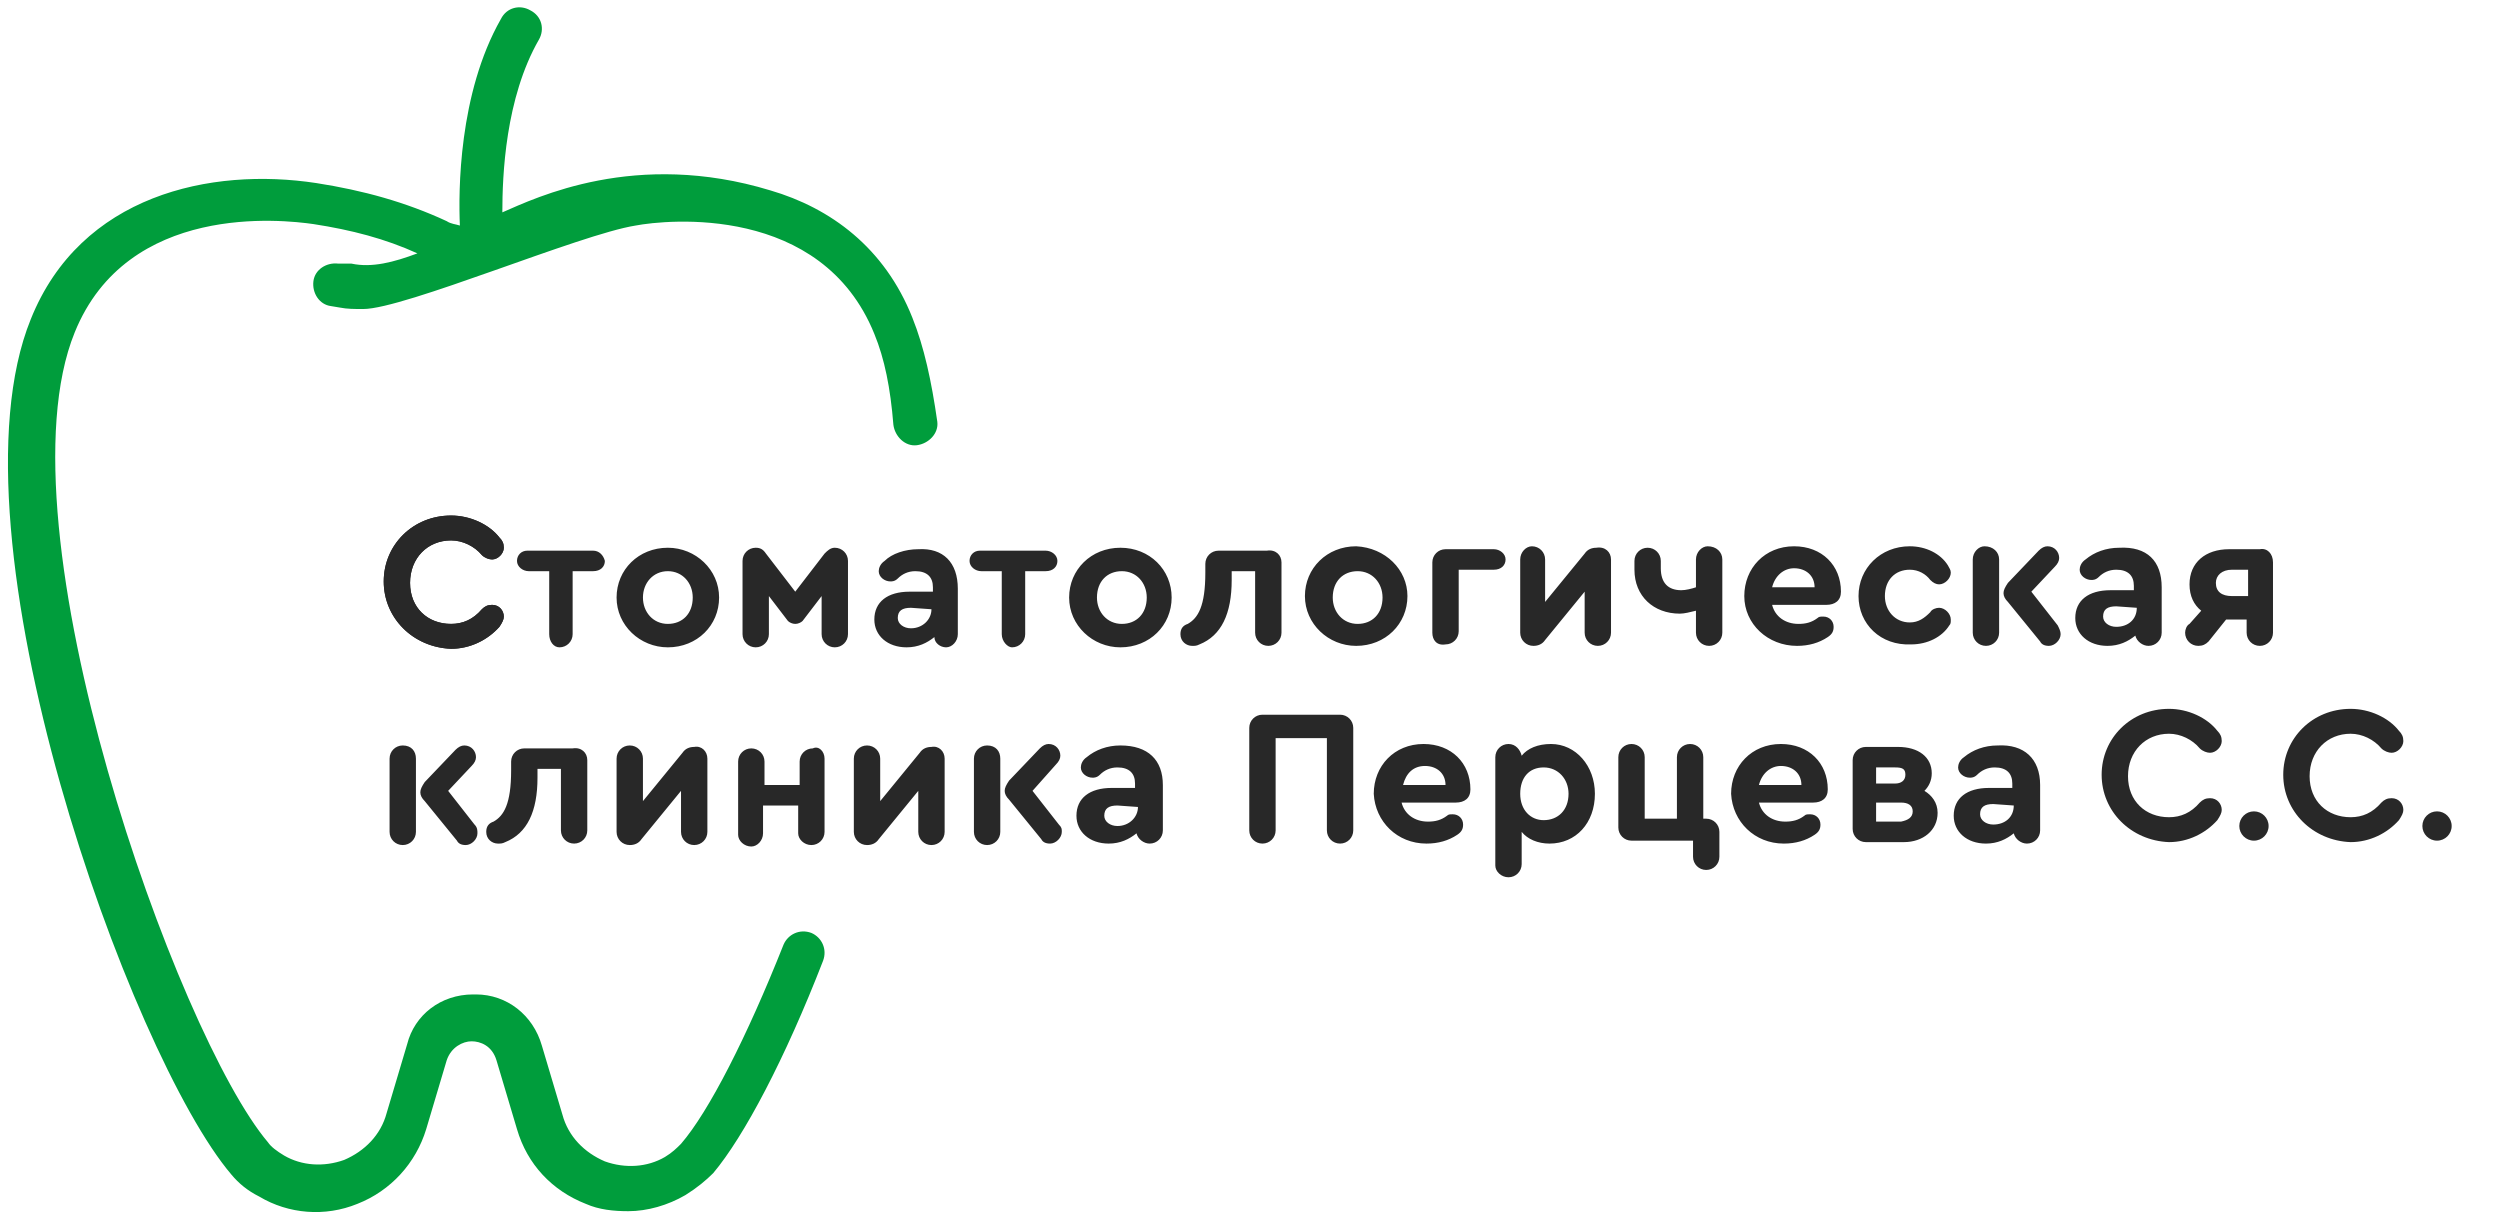
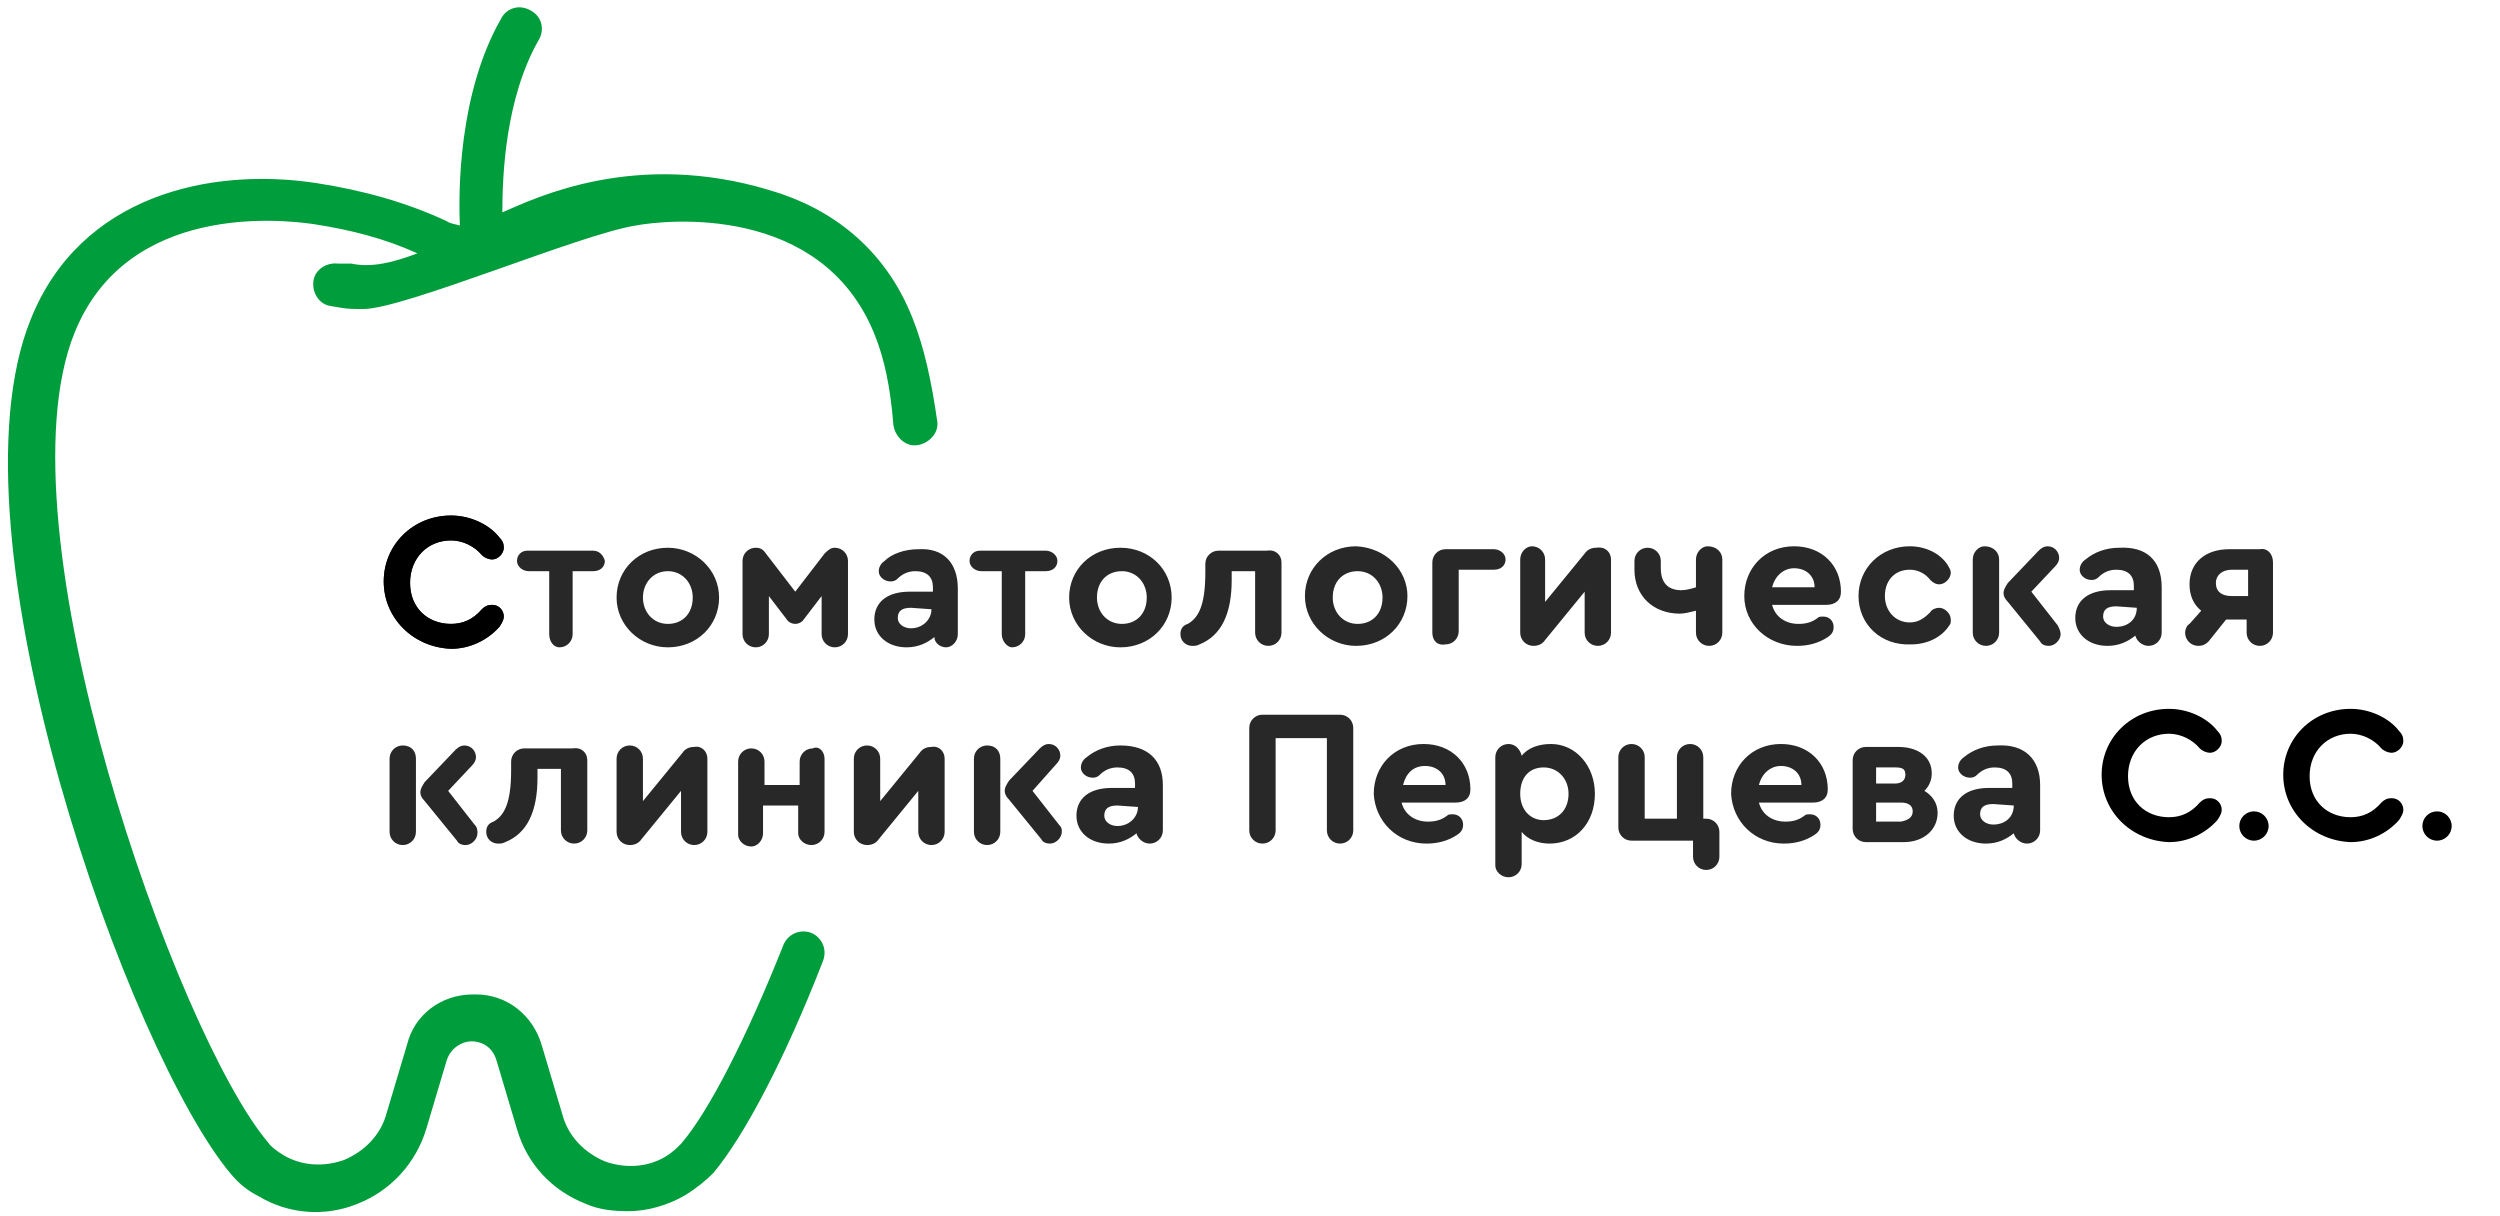
<svg xmlns="http://www.w3.org/2000/svg" version="1.1" id="Слой_1" x="0px" y="0px" viewBox="0 0 170.7 83" style="enable-background:new 0 0 170.7 83;" xml:space="preserve">
-   <style type="text/css">
- 	.st0{fill:#009D3C;}
- 	.st1{fill:#282828;}
- </style>
-   <path class="st0" d="M62.3,21.7c-1.9-4.8-5.6-7.5-9.7-8.7c-9.2-2.8-16,0.5-18.3,1.5c0-2.5,0.2-7.8,2.5-11.8c0.4-0.7,0.2-1.6-0.6-2  c-0.7-0.4-1.6-0.2-2,0.6c-2.9,5.1-2.9,11.8-2.8,14.1c-0.3-0.1-0.6-0.1-0.9-0.3c-2.8-1.3-5.7-2.1-8.9-2.6c-7.2-1.1-16.1,0.8-19.5,9.3  c-6,14.8,6.8,50.3,13.7,58.4c0.5,0.6,1.1,1.1,1.9,1.5c2,1.2,4.5,1.4,6.7,0.5c2.3-0.9,4-2.8,4.7-5.1l1.4-4.7c0.3-0.9,1.1-1.3,1.7-1.3  c0.6,0,1.4,0.3,1.7,1.3l1.4,4.7c0.7,2.4,2.4,4.2,4.7,5.1c0.9,0.4,1.9,0.5,2.9,0.5c1.3,0,2.7-0.4,3.9-1.1c0.8-0.5,1.4-1,1.9-1.5  c2.1-2.5,4.9-7.8,7.5-14.5c0.3-0.8-0.1-1.6-0.8-1.9c-0.8-0.3-1.6,0.1-1.9,0.8c-2.5,6.3-5.1,11.4-7,13.6c-0.3,0.3-0.6,0.6-1.1,0.9  c-1.2,0.7-2.7,0.8-4.1,0.3c-1.4-0.6-2.5-1.7-2.9-3.2l-1.4-4.7c-0.6-2.1-2.4-3.5-4.5-3.5c-0.1,0-0.1,0-0.2,0c-2.2,0-4,1.4-4.5,3.4  l-1.4,4.7c-0.4,1.5-1.5,2.6-2.9,3.2c-1.4,0.5-2.9,0.4-4.1-0.3c-0.5-0.3-0.9-0.6-1.1-0.9c-6.2-7.3-18.6-42-13.2-55.3  c3.6-8.9,14.2-7.7,16.3-7.4c2.6,0.4,4.9,1,7.1,2c-1.6,0.6-3.1,1-4.5,0.7L23.1,18c-0.8-0.1-1.6,0.4-1.7,1.2s0.4,1.6,1.2,1.7l0.6,0.1  c0.5,0.1,1,0.1,1.6,0.1c2.8,0,14.8-5.1,18.6-5.7c2.1-0.4,12.7-1.5,16.3,7.4c0.7,1.7,1.1,3.7,1.3,6.2c0.1,0.8,0.8,1.5,1.6,1.4  c0.8-0.1,1.5-0.8,1.4-1.6C63.6,26,63.1,23.7,62.3,21.7z" />
-   <path class="st1" d="M26.2,39.7c0-2.5,2-4.5,4.6-4.5c1.3,0,2.6,0.6,3.3,1.5c0.2,0.2,0.3,0.4,0.3,0.7c0,0.4-0.4,0.8-0.8,0.8  c-0.2,0-0.5-0.1-0.7-0.3c-0.5-0.6-1.3-1-2.1-1c-1.6,0-2.8,1.2-2.8,2.9c0,1.7,1.2,2.8,2.8,2.8c0.8,0,1.5-0.3,2.1-1  c0.2-0.2,0.4-0.3,0.7-0.3c0.5,0,0.8,0.4,0.8,0.8c0,0.2-0.1,0.4-0.3,0.7c-0.8,0.9-2,1.5-3.3,1.5C28.2,44.2,26.2,42.2,26.2,39.7   M37.5,43.3l0-4.3h-1.4c-0.4,0-0.8-0.3-0.8-0.7c0-0.4,0.3-0.7,0.7-0.7c0,0,0,0,0,0l4.5,0c0.4,0,0.7,0.3,0.8,0.7c0,0,0,0,0,0  c0,0.4-0.3,0.7-0.8,0.7l-1.4,0l0,4.3c0,0.5-0.4,0.9-0.9,0.9C37.8,44.2,37.5,43.8,37.5,43.3 M43.9,40.8c0,1,0.7,1.8,1.7,1.8  c1,0,1.7-0.7,1.7-1.8c0-1-0.7-1.8-1.7-1.8C44.6,39,43.9,39.8,43.9,40.8 M49.1,40.8c0,1.9-1.5,3.4-3.5,3.4c-1.9,0-3.5-1.5-3.5-3.4  c0-1.9,1.5-3.4,3.5-3.4C47.5,37.4,49.1,38.9,49.1,40.8 M50.7,43.3l0-5c0-0.5,0.4-0.9,0.9-0.9c0,0,0,0,0,0c0.3,0,0.5,0.1,0.7,0.4  l2,2.6l2-2.6c0.2-0.2,0.4-0.4,0.7-0.4c0.5,0,0.9,0.4,0.9,0.9l0,5c0,0.5-0.4,0.9-0.9,0.9c-0.5,0-0.9-0.4-0.9-0.9l0-2.6l-1.3,1.7  c-0.1,0.1-0.3,0.2-0.5,0.2c-0.2,0-0.4-0.1-0.5-0.2l-1.3-1.7l0,2.6c0,0.5-0.4,0.9-0.9,0.9C51.1,44.2,50.7,43.8,50.7,43.3  C50.7,43.3,50.7,43.3,50.7,43.3 M63.6,41.6L63.6,41.6l-1.4-0.1c-0.6,0-0.9,0.2-0.9,0.7c0,0.4,0.4,0.7,0.9,0.7  C63,42.9,63.6,42.3,63.6,41.6 M65.4,40.2l0,3.1c0,0.5-0.4,0.9-0.8,0.9c-0.4,0-0.8-0.3-0.8-0.7c-0.5,0.4-1.1,0.7-1.9,0.7  c-1.3,0-2.2-0.8-2.2-1.9c0-1.2,0.9-1.9,2.4-1.9h1.6v-0.3c0-0.7-0.4-1.1-1.2-1.1c-0.5,0-0.9,0.2-1.2,0.5c-0.2,0.2-0.4,0.2-0.5,0.2  c-0.4,0-0.8-0.3-0.8-0.7c0-0.2,0.1-0.5,0.4-0.7c0.5-0.5,1.4-0.8,2.3-0.8C64.4,37.4,65.4,38.4,65.4,40.2 M68.4,43.3l0-4.3L67,39  c-0.4,0-0.8-0.3-0.8-0.7c0-0.4,0.3-0.7,0.7-0.7c0,0,0,0,0,0l4.5,0c0.4,0,0.8,0.3,0.8,0.7c0,0.4-0.3,0.7-0.8,0.7l-1.4,0l0,4.3  c0,0.5-0.4,0.9-0.9,0.9C68.8,44.2,68.4,43.8,68.4,43.3 M74.9,40.8c0,1,0.7,1.8,1.7,1.8c1,0,1.7-0.7,1.7-1.8c0-1-0.7-1.8-1.7-1.8  C75.6,39,74.9,39.7,74.9,40.8 M80,40.8c0,1.9-1.5,3.4-3.5,3.4c-1.9,0-3.5-1.5-3.5-3.4c0-1.9,1.5-3.4,3.5-3.4  C78.5,37.4,80,38.9,80,40.8 M87.5,38.4l0,4.8c0,0.5-0.4,0.9-0.9,0.9s-0.9-0.4-0.9-0.9l0-4.2h-1.6l0,0.6c0,2.3-0.7,3.8-2.2,4.4  c-0.2,0.1-0.3,0.1-0.5,0.1c-0.4,0-0.8-0.3-0.8-0.8c0-0.4,0.2-0.6,0.5-0.7c0.7-0.4,1.2-1.2,1.2-3.5v-0.6c0-0.5,0.4-0.9,0.9-0.9  c0,0,0,0,0,0l3.3,0C87.1,37.5,87.5,37.9,87.5,38.4C87.5,38.4,87.5,38.4,87.5,38.4 M91,40.8c0,1,0.7,1.8,1.7,1.8c1,0,1.7-0.7,1.7-1.8  c0-1-0.7-1.8-1.7-1.8C91.7,39,91,39.7,91,40.8 M96.1,40.7c0,1.9-1.5,3.4-3.5,3.4c-1.9,0-3.5-1.5-3.5-3.4c0-1.9,1.5-3.4,3.5-3.4  C94.6,37.4,96.1,38.9,96.1,40.7 M97.8,43.2l0-4.8c0-0.5,0.4-0.9,0.9-0.9c0,0,0,0,0,0l3.3,0c0.4,0,0.8,0.3,0.8,0.7  c0,0.4-0.3,0.7-0.8,0.7l-2.4,0l0,4.2c0,0.5-0.4,0.9-0.9,0.9C98.1,44.1,97.8,43.7,97.8,43.2 M110,38.2l0,5c0,0.5-0.4,0.9-0.9,0.9  c-0.5,0-0.9-0.4-0.9-0.9l0-2.8l-2.7,3.3c-0.2,0.3-0.5,0.4-0.8,0.4c-0.5,0-0.9-0.4-0.9-0.9l0-5c0-0.5,0.4-0.9,0.8-0.9c0,0,0,0,0,0  c0.5,0,0.9,0.4,0.9,0.9l0,2.9l2.7-3.3c0.2-0.3,0.5-0.4,0.8-0.4C109.6,37.3,110,37.7,110,38.2 M117.6,38.2l0,5c0,0.5-0.4,0.9-0.9,0.9  c-0.5,0-0.9-0.4-0.9-0.9l0-1.5c-0.4,0.1-0.8,0.2-1.1,0.2c-1.8,0-3.1-1.2-3.1-3v-0.6c0-0.5,0.4-0.9,0.9-0.9c0.5,0,0.9,0.4,0.9,0.9  v0.5c0,1,0.5,1.5,1.4,1.5c0.3,0,0.7-0.1,1-0.2l0-1.9c0-0.5,0.4-0.9,0.8-0.9c0,0,0,0,0,0C117.2,37.3,117.6,37.7,117.6,38.2 M121,40.1  l2.9,0c0-0.8-0.6-1.3-1.4-1.3C121.8,38.8,121.2,39.3,121,40.1 M125.7,40.4L125.7,40.4c0,0.6-0.4,0.9-1,0.9l-3.7,0  c0.2,0.8,0.9,1.3,1.8,1.3c0.5,0,0.9-0.1,1.3-0.4c0.1-0.1,0.2-0.1,0.4-0.1c0.4,0,0.7,0.3,0.7,0.7c0,0.3-0.1,0.5-0.4,0.7  c-0.6,0.4-1.3,0.6-2.1,0.6c-2,0-3.6-1.5-3.6-3.4c0-1.9,1.4-3.4,3.4-3.4C124.4,37.3,125.7,38.6,125.7,40.4 M126.9,40.7  c0-1.9,1.5-3.4,3.5-3.4c1.1,0,2.1,0.5,2.6,1.3c0.1,0.2,0.2,0.3,0.2,0.5c0,0.4-0.4,0.8-0.8,0.8c-0.2,0-0.4-0.1-0.6-0.3  c-0.3-0.4-0.8-0.7-1.4-0.7c-1,0-1.7,0.7-1.7,1.8c0,1,0.7,1.8,1.7,1.8c0.6,0,1-0.3,1.4-0.7c0.1-0.2,0.4-0.3,0.6-0.3  c0.4,0,0.8,0.4,0.8,0.8c0,0.2,0,0.3-0.1,0.4c-0.5,0.8-1.5,1.3-2.6,1.3C128.4,44.1,126.9,42.6,126.9,40.7 M140.7,43.3  c0,0.4-0.4,0.8-0.8,0.8c0,0,0,0,0,0c-0.3,0-0.5-0.1-0.6-0.3l-2.2-2.7c-0.2-0.2-0.3-0.4-0.3-0.6c0-0.2,0.1-0.4,0.3-0.7l2.1-2.2  c0.2-0.2,0.4-0.3,0.6-0.3c0.5,0,0.8,0.4,0.8,0.8c0,0.2-0.1,0.4-0.3,0.6l-1.6,1.7l1.8,2.3C140.6,42.9,140.7,43.1,140.7,43.3   M136.5,38.2l0,5c0,0.5-0.4,0.9-0.9,0.9c-0.5,0-0.9-0.4-0.9-0.9l0-5c0-0.5,0.4-0.9,0.8-0.9c0,0,0,0,0,0  C136.1,37.3,136.5,37.7,136.5,38.2 M145.9,41.5L145.9,41.5l-1.4-0.1c-0.6,0-0.9,0.2-0.9,0.7c0,0.4,0.4,0.7,0.9,0.7  C145.3,42.8,145.9,42.3,145.9,41.5 M147.6,40.1l0,3.1c0,0.5-0.4,0.9-0.9,0.9c-0.4,0-0.8-0.3-0.9-0.7c-0.5,0.4-1.1,0.7-1.9,0.7  c-1.3,0-2.2-0.8-2.2-1.9c0-1.2,0.9-1.9,2.4-1.9l1.6,0l0-0.3c0-0.7-0.4-1.1-1.2-1.1c-0.5,0-0.9,0.2-1.2,0.5c-0.2,0.2-0.4,0.2-0.5,0.2  c-0.4,0-0.8-0.3-0.8-0.7c0-0.2,0.1-0.5,0.4-0.7c0.6-0.5,1.4-0.8,2.3-0.8C146.6,37.3,147.6,38.3,147.6,40.1 M153.5,38.9h-1.1  c-0.7,0-1.1,0.4-1.1,0.9c0,0.6,0.4,0.9,1.1,0.9l1.1,0L153.5,38.9z M155.2,38.4l0,4.8c0,0.5-0.4,0.9-0.9,0.9c-0.5,0-0.9-0.4-0.9-0.9  c0,0,0,0,0,0l0-0.9l-1.3,0H152l-1.2,1.5c-0.2,0.2-0.4,0.3-0.7,0.3c-0.5,0-0.9-0.4-0.9-0.9c0-0.2,0.1-0.5,0.3-0.6l0.8-0.9  c-0.5-0.4-0.8-1-0.8-1.8c0-1.5,1.1-2.4,2.7-2.4l2.1,0C154.8,37.4,155.2,37.8,155.2,38.4C155.2,38.3,155.2,38.3,155.2,38.4z   M32.6,56.9c0,0.4-0.4,0.8-0.8,0.8c0,0,0,0,0,0c-0.3,0-0.5-0.1-0.6-0.3L29,54.7c-0.2-0.2-0.3-0.4-0.3-0.6c0-0.2,0.1-0.4,0.3-0.7  l2.1-2.2c0.2-0.2,0.4-0.3,0.6-0.3c0.5,0,0.8,0.4,0.8,0.8c0,0.2-0.1,0.4-0.3,0.6l-1.6,1.7l1.8,2.3C32.6,56.5,32.6,56.7,32.6,56.9   M28.4,51.8l0,5c0,0.5-0.4,0.9-0.9,0.9c-0.5,0-0.9-0.4-0.9-0.9l0-5c0-0.5,0.4-0.9,0.9-0.9C28.1,50.9,28.4,51.3,28.4,51.8 M40.1,51.9  l0,4.8c0,0.5-0.4,0.9-0.9,0.9c-0.5,0-0.9-0.4-0.9-0.9l0-4.2h-1.6v0.6c0,2.3-0.7,3.8-2.2,4.4c-0.2,0.1-0.3,0.1-0.5,0.1  c-0.4,0-0.8-0.3-0.8-0.8c0,0,0,0,0,0c0-0.4,0.2-0.6,0.5-0.7c0.7-0.4,1.2-1.2,1.2-3.5V52c0-0.5,0.4-0.9,0.9-0.9c0,0,0,0,0,0l3.3,0  C39.7,51,40.1,51.4,40.1,51.9C40.1,51.9,40.1,51.9,40.1,51.9 M48.3,51.8l0,5c0,0.5-0.4,0.9-0.9,0.9s-0.9-0.4-0.9-0.9l0-2.8l-2.7,3.3  c-0.2,0.3-0.5,0.4-0.8,0.4c-0.5,0-0.9-0.4-0.9-0.9l0-5c0-0.5,0.4-0.9,0.9-0.9c0.5,0,0.9,0.4,0.9,0.9l0,2.9l2.7-3.3  c0.2-0.3,0.5-0.4,0.8-0.4C47.9,50.9,48.3,51.3,48.3,51.8 M56.3,51.8l0,5c0,0.5-0.4,0.9-0.9,0.9c-0.5,0-0.9-0.4-0.9-0.8c0,0,0,0,0,0  l0-1.9l-2.4,0l0,1.9c0,0.5-0.4,0.9-0.8,0.9c0,0,0,0,0,0c-0.5,0-0.9-0.4-0.9-0.8c0,0,0,0,0,0l0-5c0-0.5,0.4-0.9,0.9-0.9  c0.5,0,0.9,0.4,0.9,0.9l0,1.6l2.4,0v-1.6c0-0.5,0.4-0.9,0.9-0.9C55.9,50.9,56.3,51.3,56.3,51.8 M64.5,51.8l0,5  c0,0.5-0.4,0.9-0.9,0.9s-0.9-0.4-0.9-0.9l0-2.8l-2.7,3.3c-0.2,0.3-0.5,0.4-0.8,0.4c-0.5,0-0.9-0.4-0.9-0.9l0-5  c0-0.5,0.4-0.9,0.9-0.9c0.5,0,0.9,0.4,0.9,0.9l0,2.9l2.7-3.3c0.2-0.3,0.5-0.4,0.8-0.4C64.1,50.9,64.5,51.3,64.5,51.8 M72.5,56.8  c0,0.4-0.4,0.8-0.8,0.8c0,0,0,0,0,0c-0.3,0-0.5-0.1-0.6-0.3l-2.2-2.7c-0.2-0.2-0.3-0.4-0.3-0.6c0-0.2,0.1-0.4,0.3-0.7l2.1-2.2  c0.2-0.2,0.4-0.3,0.6-0.3c0.5,0,0.8,0.4,0.8,0.8c0,0.2-0.1,0.4-0.3,0.6L70.5,54l1.8,2.3C72.5,56.5,72.5,56.6,72.5,56.8 M68.3,51.8  l0,5c0,0.5-0.4,0.9-0.9,0.9c-0.5,0-0.9-0.4-0.9-0.9l0-5c0-0.5,0.4-0.9,0.9-0.9C68,50.9,68.3,51.3,68.3,51.8 M77.7,55.1L77.7,55.1  L76.3,55c-0.6,0-0.9,0.2-0.9,0.7c0,0.4,0.4,0.7,0.9,0.7C77.1,56.4,77.7,55.8,77.7,55.1 M79.4,53.6l0,3.1c0,0.5-0.4,0.9-0.9,0.9  c-0.4,0-0.8-0.3-0.9-0.7c-0.5,0.4-1.1,0.7-1.9,0.7c-1.3,0-2.2-0.8-2.2-1.9c0-1.2,0.9-1.9,2.4-1.9l1.6,0l0-0.3c0-0.7-0.4-1.1-1.2-1.1  c-0.5,0-0.9,0.2-1.2,0.5c-0.2,0.2-0.4,0.2-0.5,0.2c-0.4,0-0.8-0.3-0.8-0.7c0-0.2,0.1-0.5,0.4-0.7c0.6-0.5,1.4-0.8,2.3-0.8  C78.4,50.9,79.4,51.9,79.4,53.6 M85.3,56.7l0-7c0-0.5,0.4-0.9,0.9-0.9l5.3,0c0.5,0,0.9,0.4,0.9,0.9c0,0,0,0,0,0l0,7  c0,0.5-0.4,0.9-0.9,0.9c-0.5,0-0.9-0.4-0.9-0.9l0-6.3l-3.5,0l0,6.3c0,0.5-0.4,0.9-0.9,0.9C85.7,57.6,85.3,57.2,85.3,56.7 M95.8,53.6  l2.9,0c0-0.8-0.6-1.3-1.4-1.3C96.5,52.3,96,52.8,95.8,53.6 M100.4,53.9L100.4,53.9c0,0.6-0.4,0.9-1,0.9l-3.7,0  c0.2,0.8,0.9,1.3,1.8,1.3c0.5,0,0.9-0.1,1.3-0.4c0.1-0.1,0.2-0.1,0.4-0.1c0.4,0,0.7,0.3,0.7,0.7c0,0.3-0.1,0.5-0.4,0.7  c-0.6,0.4-1.3,0.6-2.1,0.6c-2,0-3.5-1.5-3.6-3.4c0-1.9,1.4-3.4,3.4-3.4C99.1,50.8,100.4,52.1,100.4,53.9 M107.1,54.2  c0-1-0.7-1.8-1.7-1.8c-1,0-1.6,0.7-1.6,1.8c0,1.1,0.7,1.8,1.6,1.8C106.4,56,107.1,55.3,107.1,54.2 M108.9,54.2c0,2-1.3,3.4-3.1,3.4  c-0.8,0-1.5-0.3-1.9-0.8l0,2.2c0,0.5-0.4,0.9-0.9,0.9c-0.5,0-0.9-0.4-0.9-0.8c0,0,0,0,0,0l0-7.4c0-0.5,0.4-0.9,0.9-0.9  c0.5,0,0.8,0.4,0.9,0.8c0.4-0.5,1.1-0.8,2-0.8C107.6,50.8,108.9,52.3,108.9,54.2 M116.3,51.7l0,4.2l0.2,0c0.5,0,0.9,0.4,0.9,0.9  l0,1.7c0,0.5-0.4,0.9-0.9,0.9c-0.5,0-0.9-0.4-0.9-0.9l0-1.1l-4.2,0c-0.5,0-0.9-0.4-0.9-0.9l0-4.8c0-0.5,0.4-0.9,0.9-0.9  c0.5,0,0.9,0.4,0.9,0.9l0,4.2l2.2,0l0-4.2c0-0.5,0.4-0.9,0.9-0.9C115.9,50.8,116.3,51.2,116.3,51.7 M120.1,53.6l2.9,0  c0-0.8-0.6-1.3-1.4-1.3C120.9,52.3,120.3,52.8,120.1,53.6 M124.8,53.9L124.8,53.9c0,0.6-0.4,0.9-1,0.9l-3.7,0  c0.2,0.8,0.9,1.3,1.8,1.3c0.5,0,0.9-0.1,1.3-0.4c0.1-0.1,0.2-0.1,0.4-0.1c0.4,0,0.7,0.3,0.7,0.7c0,0.3-0.1,0.5-0.4,0.7  c-0.6,0.4-1.3,0.6-2.1,0.6c-2,0-3.5-1.5-3.6-3.4c0-1.9,1.4-3.4,3.4-3.4C123.5,50.8,124.8,52.1,124.8,53.9 M130.6,55.4  c0-0.4-0.3-0.6-0.8-0.6l-1.7,0l0,1.3l1.7,0C130.3,56,130.6,55.8,130.6,55.4L130.6,55.4z M128.1,53.5l1.3,0c0.4,0,0.7-0.2,0.7-0.6  c0-0.4-0.2-0.5-0.7-0.5h-1.3L128.1,53.5L128.1,53.5z M132.3,55.5c0,1.2-1,2-2.3,2l-2.6,0c-0.5,0-0.9-0.4-0.9-0.9l0-4.7  c0-0.5,0.4-0.9,0.9-0.9c0,0,0,0,0,0l2.2,0c1.4,0,2.3,0.7,2.3,1.8c0,0.5-0.2,0.9-0.5,1.2C131.9,54.3,132.3,54.8,132.3,55.5  L132.3,55.5z M137.5,55L137.5,55l-1.4-0.1c-0.6,0-0.9,0.2-0.9,0.7c0,0.4,0.4,0.7,0.9,0.7C136.9,56.3,137.5,55.8,137.5,55   M139.3,53.6l0,3.1c0,0.5-0.4,0.9-0.9,0.9c-0.4,0-0.8-0.3-0.9-0.7c-0.5,0.4-1.1,0.7-1.9,0.7c-1.3,0-2.2-0.8-2.2-1.9  c0-1.2,0.9-1.9,2.4-1.9l1.6,0l0-0.3c0-0.7-0.4-1.1-1.2-1.1c-0.5,0-0.9,0.2-1.2,0.5c-0.2,0.2-0.4,0.2-0.5,0.2c-0.4,0-0.8-0.3-0.8-0.7  c0-0.2,0.1-0.5,0.4-0.7c0.6-0.5,1.4-0.8,2.3-0.8C138.2,50.8,139.3,51.8,139.3,53.6" />
+   <path class="st0" fill="#009D3C" d="M62.3,21.7c-1.9-4.8-5.6-7.5-9.7-8.7c-9.2-2.8-16,0.5-18.3,1.5c0-2.5,0.2-7.8,2.5-11.8c0.4-0.7,0.2-1.6-0.6-2  c-0.7-0.4-1.6-0.2-2,0.6c-2.9,5.1-2.9,11.8-2.8,14.1c-0.3-0.1-0.6-0.1-0.9-0.3c-2.8-1.3-5.7-2.1-8.9-2.6c-7.2-1.1-16.1,0.8-19.5,9.3  c-6,14.8,6.8,50.3,13.7,58.4c0.5,0.6,1.1,1.1,1.9,1.5c2,1.2,4.5,1.4,6.7,0.5c2.3-0.9,4-2.8,4.7-5.1l1.4-4.7c0.3-0.9,1.1-1.3,1.7-1.3  c0.6,0,1.4,0.3,1.7,1.3l1.4,4.7c0.7,2.4,2.4,4.2,4.7,5.1c0.9,0.4,1.9,0.5,2.9,0.5c1.3,0,2.7-0.4,3.9-1.1c0.8-0.5,1.4-1,1.9-1.5  c2.1-2.5,4.9-7.8,7.5-14.5c0.3-0.8-0.1-1.6-0.8-1.9c-0.8-0.3-1.6,0.1-1.9,0.8c-2.5,6.3-5.1,11.4-7,13.6c-0.3,0.3-0.6,0.6-1.1,0.9  c-1.2,0.7-2.7,0.8-4.1,0.3c-1.4-0.6-2.5-1.7-2.9-3.2l-1.4-4.7c-0.6-2.1-2.4-3.5-4.5-3.5c-0.1,0-0.1,0-0.2,0c-2.2,0-4,1.4-4.5,3.4  l-1.4,4.7c-0.4,1.5-1.5,2.6-2.9,3.2c-1.4,0.5-2.9,0.4-4.1-0.3c-0.5-0.3-0.9-0.6-1.1-0.9c-6.2-7.3-18.6-42-13.2-55.3  c3.6-8.9,14.2-7.7,16.3-7.4c2.6,0.4,4.9,1,7.1,2c-1.6,0.6-3.1,1-4.5,0.7L23.1,18c-0.8-0.1-1.6,0.4-1.7,1.2s0.4,1.6,1.2,1.7l0.6,0.1  c0.5,0.1,1,0.1,1.6,0.1c2.8,0,14.8-5.1,18.6-5.7c2.1-0.4,12.7-1.5,16.3,7.4c0.7,1.7,1.1,3.7,1.3,6.2c0.1,0.8,0.8,1.5,1.6,1.4  c0.8-0.1,1.5-0.8,1.4-1.6C63.6,26,63.1,23.7,62.3,21.7z" />
+   <path class="st1" fill="#282828" d="M26.2,39.7c0-2.5,2-4.5,4.6-4.5c1.3,0,2.6,0.6,3.3,1.5c0.2,0.2,0.3,0.4,0.3,0.7c0,0.4-0.4,0.8-0.8,0.8  c-0.2,0-0.5-0.1-0.7-0.3c-0.5-0.6-1.3-1-2.1-1c-1.6,0-2.8,1.2-2.8,2.9c0,1.7,1.2,2.8,2.8,2.8c0.8,0,1.5-0.3,2.1-1  c0.2-0.2,0.4-0.3,0.7-0.3c0.5,0,0.8,0.4,0.8,0.8c0,0.2-0.1,0.4-0.3,0.7c-0.8,0.9-2,1.5-3.3,1.5C28.2,44.2,26.2,42.2,26.2,39.7   M37.5,43.3l0-4.3h-1.4c-0.4,0-0.8-0.3-0.8-0.7c0-0.4,0.3-0.7,0.7-0.7c0,0,0,0,0,0l4.5,0c0.4,0,0.7,0.3,0.8,0.7c0,0,0,0,0,0  c0,0.4-0.3,0.7-0.8,0.7l-1.4,0l0,4.3c0,0.5-0.4,0.9-0.9,0.9C37.8,44.2,37.5,43.8,37.5,43.3 M43.9,40.8c0,1,0.7,1.8,1.7,1.8  c1,0,1.7-0.7,1.7-1.8c0-1-0.7-1.8-1.7-1.8C44.6,39,43.9,39.8,43.9,40.8 M49.1,40.8c0,1.9-1.5,3.4-3.5,3.4c-1.9,0-3.5-1.5-3.5-3.4  c0-1.9,1.5-3.4,3.5-3.4C47.5,37.4,49.1,38.9,49.1,40.8 M50.7,43.3l0-5c0-0.5,0.4-0.9,0.9-0.9c0,0,0,0,0,0c0.3,0,0.5,0.1,0.7,0.4  l2,2.6l2-2.6c0.2-0.2,0.4-0.4,0.7-0.4c0.5,0,0.9,0.4,0.9,0.9l0,5c0,0.5-0.4,0.9-0.9,0.9c-0.5,0-0.9-0.4-0.9-0.9l0-2.6l-1.3,1.7  c-0.1,0.1-0.3,0.2-0.5,0.2c-0.2,0-0.4-0.1-0.5-0.2l-1.3-1.7l0,2.6c0,0.5-0.4,0.9-0.9,0.9C51.1,44.2,50.7,43.8,50.7,43.3  C50.7,43.3,50.7,43.3,50.7,43.3 M63.6,41.6L63.6,41.6l-1.4-0.1c-0.6,0-0.9,0.2-0.9,0.7c0,0.4,0.4,0.7,0.9,0.7  C63,42.9,63.6,42.3,63.6,41.6 M65.4,40.2l0,3.1c0,0.5-0.4,0.9-0.8,0.9c-0.4,0-0.8-0.3-0.8-0.7c-0.5,0.4-1.1,0.7-1.9,0.7  c-1.3,0-2.2-0.8-2.2-1.9c0-1.2,0.9-1.9,2.4-1.9h1.6v-0.3c0-0.7-0.4-1.1-1.2-1.1c-0.5,0-0.9,0.2-1.2,0.5c-0.2,0.2-0.4,0.2-0.5,0.2  c-0.4,0-0.8-0.3-0.8-0.7c0-0.2,0.1-0.5,0.4-0.7c0.5-0.5,1.4-0.8,2.3-0.8C64.4,37.4,65.4,38.4,65.4,40.2 M68.4,43.3l0-4.3L67,39  c-0.4,0-0.8-0.3-0.8-0.7c0-0.4,0.3-0.7,0.7-0.7c0,0,0,0,0,0l4.5,0c0.4,0,0.8,0.3,0.8,0.7c0,0.4-0.3,0.7-0.8,0.7l-1.4,0l0,4.3  c0,0.5-0.4,0.9-0.9,0.9C68.8,44.2,68.4,43.8,68.4,43.3 M74.9,40.8c0,1,0.7,1.8,1.7,1.8c1,0,1.7-0.7,1.7-1.8c0-1-0.7-1.8-1.7-1.8  C75.6,39,74.9,39.7,74.9,40.8 M80,40.8c0,1.9-1.5,3.4-3.5,3.4c-1.9,0-3.5-1.5-3.5-3.4c0-1.9,1.5-3.4,3.5-3.4  C78.5,37.4,80,38.9,80,40.8 M87.5,38.4l0,4.8c0,0.5-0.4,0.9-0.9,0.9s-0.9-0.4-0.9-0.9l0-4.2h-1.6l0,0.6c0,2.3-0.7,3.8-2.2,4.4  c-0.2,0.1-0.3,0.1-0.5,0.1c-0.4,0-0.8-0.3-0.8-0.8c0-0.4,0.2-0.6,0.5-0.7c0.7-0.4,1.2-1.2,1.2-3.5v-0.6c0-0.5,0.4-0.9,0.9-0.9  c0,0,0,0,0,0l3.3,0C87.1,37.5,87.5,37.9,87.5,38.4C87.5,38.4,87.5,38.4,87.5,38.4 M91,40.8c0,1,0.7,1.8,1.7,1.8c1,0,1.7-0.7,1.7-1.8  c0-1-0.7-1.8-1.7-1.8C91.7,39,91,39.7,91,40.8 M96.1,40.7c0,1.9-1.5,3.4-3.5,3.4c-1.9,0-3.5-1.5-3.5-3.4c0-1.9,1.5-3.4,3.5-3.4  C94.6,37.4,96.1,38.9,96.1,40.7 M97.8,43.2l0-4.8c0-0.5,0.4-0.9,0.9-0.9c0,0,0,0,0,0l3.3,0c0.4,0,0.8,0.3,0.8,0.7  c0,0.4-0.3,0.7-0.8,0.7l-2.4,0l0,4.2c0,0.5-0.4,0.9-0.9,0.9C98.1,44.1,97.8,43.7,97.8,43.2 M110,38.2l0,5c0,0.5-0.4,0.9-0.9,0.9  c-0.5,0-0.9-0.4-0.9-0.9l0-2.8l-2.7,3.3c-0.2,0.3-0.5,0.4-0.8,0.4c-0.5,0-0.9-0.4-0.9-0.9l0-5c0-0.5,0.4-0.9,0.8-0.9c0,0,0,0,0,0  c0.5,0,0.9,0.4,0.9,0.9l0,2.9l2.7-3.3c0.2-0.3,0.5-0.4,0.8-0.4C109.6,37.3,110,37.7,110,38.2 M117.6,38.2l0,5c0,0.5-0.4,0.9-0.9,0.9  c-0.5,0-0.9-0.4-0.9-0.9l0-1.5c-0.4,0.1-0.8,0.2-1.1,0.2c-1.8,0-3.1-1.2-3.1-3v-0.6c0-0.5,0.4-0.9,0.9-0.9c0.5,0,0.9,0.4,0.9,0.9  v0.5c0,1,0.5,1.5,1.4,1.5c0.3,0,0.7-0.1,1-0.2l0-1.9c0-0.5,0.4-0.9,0.8-0.9c0,0,0,0,0,0C117.2,37.3,117.6,37.7,117.6,38.2 M121,40.1  l2.9,0c0-0.8-0.6-1.3-1.4-1.3C121.8,38.8,121.2,39.3,121,40.1 M125.7,40.4L125.7,40.4c0,0.6-0.4,0.9-1,0.9l-3.7,0  c0.2,0.8,0.9,1.3,1.8,1.3c0.5,0,0.9-0.1,1.3-0.4c0.1-0.1,0.2-0.1,0.4-0.1c0.4,0,0.7,0.3,0.7,0.7c0,0.3-0.1,0.5-0.4,0.7  c-0.6,0.4-1.3,0.6-2.1,0.6c-2,0-3.6-1.5-3.6-3.4c0-1.9,1.4-3.4,3.4-3.4C124.4,37.3,125.7,38.6,125.7,40.4 M126.9,40.7  c0-1.9,1.5-3.4,3.5-3.4c1.1,0,2.1,0.5,2.6,1.3c0.1,0.2,0.2,0.3,0.2,0.5c0,0.4-0.4,0.8-0.8,0.8c-0.2,0-0.4-0.1-0.6-0.3  c-0.3-0.4-0.8-0.7-1.4-0.7c-1,0-1.7,0.7-1.7,1.8c0,1,0.7,1.8,1.7,1.8c0.6,0,1-0.3,1.4-0.7c0.1-0.2,0.4-0.3,0.6-0.3  c0.4,0,0.8,0.4,0.8,0.8c0,0.2,0,0.3-0.1,0.4c-0.5,0.8-1.5,1.3-2.6,1.3C128.4,44.1,126.9,42.6,126.9,40.7 M140.7,43.3  c0,0.4-0.4,0.8-0.8,0.8c0,0,0,0,0,0c-0.3,0-0.5-0.1-0.6-0.3l-2.2-2.7c-0.2-0.2-0.3-0.4-0.3-0.6c0-0.2,0.1-0.4,0.3-0.7l2.1-2.2  c0.2-0.2,0.4-0.3,0.6-0.3c0.5,0,0.8,0.4,0.8,0.8c0,0.2-0.1,0.4-0.3,0.6l-1.6,1.7l1.8,2.3C140.6,42.9,140.7,43.1,140.7,43.3   M136.5,38.2l0,5c0,0.5-0.4,0.9-0.9,0.9c-0.5,0-0.9-0.4-0.9-0.9l0-5c0-0.5,0.4-0.9,0.8-0.9c0,0,0,0,0,0  C136.1,37.3,136.5,37.7,136.5,38.2 M145.9,41.5L145.9,41.5l-1.4-0.1c-0.6,0-0.9,0.2-0.9,0.7c0,0.4,0.4,0.7,0.9,0.7  C145.3,42.8,145.9,42.3,145.9,41.5 M147.6,40.1l0,3.1c0,0.5-0.4,0.9-0.9,0.9c-0.4,0-0.8-0.3-0.9-0.7c-0.5,0.4-1.1,0.7-1.9,0.7  c-1.3,0-2.2-0.8-2.2-1.9c0-1.2,0.9-1.9,2.4-1.9l1.6,0l0-0.3c0-0.7-0.4-1.1-1.2-1.1c-0.5,0-0.9,0.2-1.2,0.5c-0.2,0.2-0.4,0.2-0.5,0.2  c-0.4,0-0.8-0.3-0.8-0.7c0-0.2,0.1-0.5,0.4-0.7c0.6-0.5,1.4-0.8,2.3-0.8C146.6,37.3,147.6,38.3,147.6,40.1 M153.5,38.9h-1.1  c-0.7,0-1.1,0.4-1.1,0.9c0,0.6,0.4,0.9,1.1,0.9l1.1,0L153.5,38.9z M155.2,38.4l0,4.8c0,0.5-0.4,0.9-0.9,0.9c-0.5,0-0.9-0.4-0.9-0.9  c0,0,0,0,0,0l0-0.9l-1.3,0H152l-1.2,1.5c-0.2,0.2-0.4,0.3-0.7,0.3c-0.5,0-0.9-0.4-0.9-0.9c0-0.2,0.1-0.5,0.3-0.6l0.8-0.9  c-0.5-0.4-0.8-1-0.8-1.8c0-1.5,1.1-2.4,2.7-2.4l2.1,0C154.8,37.4,155.2,37.8,155.2,38.4C155.2,38.3,155.2,38.3,155.2,38.4z   M32.6,56.9c0,0.4-0.4,0.8-0.8,0.8c0,0,0,0,0,0c-0.3,0-0.5-0.1-0.6-0.3L29,54.7c-0.2-0.2-0.3-0.4-0.3-0.6c0-0.2,0.1-0.4,0.3-0.7  l2.1-2.2c0.2-0.2,0.4-0.3,0.6-0.3c0.5,0,0.8,0.4,0.8,0.8c0,0.2-0.1,0.4-0.3,0.6l-1.6,1.7l1.8,2.3C32.6,56.5,32.6,56.7,32.6,56.9   M28.4,51.8l0,5c0,0.5-0.4,0.9-0.9,0.9c-0.5,0-0.9-0.4-0.9-0.9l0-5c0-0.5,0.4-0.9,0.9-0.9C28.1,50.9,28.4,51.3,28.4,51.8 M40.1,51.9  l0,4.8c0,0.5-0.4,0.9-0.9,0.9c-0.5,0-0.9-0.4-0.9-0.9l0-4.2h-1.6v0.6c0,2.3-0.7,3.8-2.2,4.4c-0.2,0.1-0.3,0.1-0.5,0.1  c-0.4,0-0.8-0.3-0.8-0.8c0,0,0,0,0,0c0-0.4,0.2-0.6,0.5-0.7c0.7-0.4,1.2-1.2,1.2-3.5V52c0-0.5,0.4-0.9,0.9-0.9c0,0,0,0,0,0l3.3,0  C39.7,51,40.1,51.4,40.1,51.9C40.1,51.9,40.1,51.9,40.1,51.9 M48.3,51.8l0,5c0,0.5-0.4,0.9-0.9,0.9s-0.9-0.4-0.9-0.9l0-2.8l-2.7,3.3  c-0.2,0.3-0.5,0.4-0.8,0.4c-0.5,0-0.9-0.4-0.9-0.9l0-5c0-0.5,0.4-0.9,0.9-0.9c0.5,0,0.9,0.4,0.9,0.9l0,2.9l2.7-3.3  c0.2-0.3,0.5-0.4,0.8-0.4C47.9,50.9,48.3,51.3,48.3,51.8 M56.3,51.8l0,5c0,0.5-0.4,0.9-0.9,0.9c-0.5,0-0.9-0.4-0.9-0.8c0,0,0,0,0,0  l0-1.9l-2.4,0l0,1.9c0,0.5-0.4,0.9-0.8,0.9c0,0,0,0,0,0c-0.5,0-0.9-0.4-0.9-0.8c0,0,0,0,0,0l0-5c0-0.5,0.4-0.9,0.9-0.9  c0.5,0,0.9,0.4,0.9,0.9l0,1.6l2.4,0v-1.6c0-0.5,0.4-0.9,0.9-0.9C55.9,50.9,56.3,51.3,56.3,51.8 M64.5,51.8l0,5  c0,0.5-0.4,0.9-0.9,0.9s-0.9-0.4-0.9-0.9l0-2.8l-2.7,3.3c-0.2,0.3-0.5,0.4-0.8,0.4c-0.5,0-0.9-0.4-0.9-0.9l0-5  c0-0.5,0.4-0.9,0.9-0.9c0.5,0,0.9,0.4,0.9,0.9l0,2.9l2.7-3.3c0.2-0.3,0.5-0.4,0.8-0.4C64.1,50.9,64.5,51.3,64.5,51.8 M72.5,56.8  c0,0.4-0.4,0.8-0.8,0.8c0,0,0,0,0,0c-0.3,0-0.5-0.1-0.6-0.3l-2.2-2.7c-0.2-0.2-0.3-0.4-0.3-0.6c0-0.2,0.1-0.4,0.3-0.7l2.1-2.2  c0.2-0.2,0.4-0.3,0.6-0.3c0.5,0,0.8,0.4,0.8,0.8c0,0.2-0.1,0.4-0.3,0.6L70.5,54l1.8,2.3C72.5,56.5,72.5,56.6,72.5,56.8 M68.3,51.8  l0,5c0,0.5-0.4,0.9-0.9,0.9c-0.5,0-0.9-0.4-0.9-0.9l0-5c0-0.5,0.4-0.9,0.9-0.9C68,50.9,68.3,51.3,68.3,51.8 M77.7,55.1L77.7,55.1  L76.3,55c-0.6,0-0.9,0.2-0.9,0.7c0,0.4,0.4,0.7,0.9,0.7C77.1,56.4,77.7,55.8,77.7,55.1 M79.4,53.6l0,3.1c0,0.5-0.4,0.9-0.9,0.9  c-0.4,0-0.8-0.3-0.9-0.7c-0.5,0.4-1.1,0.7-1.9,0.7c-1.3,0-2.2-0.8-2.2-1.9c0-1.2,0.9-1.9,2.4-1.9l1.6,0l0-0.3c0-0.7-0.4-1.1-1.2-1.1  c-0.5,0-0.9,0.2-1.2,0.5c-0.2,0.2-0.4,0.2-0.5,0.2c-0.4,0-0.8-0.3-0.8-0.7c0-0.2,0.1-0.5,0.4-0.7c0.6-0.5,1.4-0.8,2.3-0.8  C78.4,50.9,79.4,51.9,79.4,53.6 M85.3,56.7l0-7c0-0.5,0.4-0.9,0.9-0.9l5.3,0c0.5,0,0.9,0.4,0.9,0.9c0,0,0,0,0,0l0,7  c0,0.5-0.4,0.9-0.9,0.9c-0.5,0-0.9-0.4-0.9-0.9l0-6.3l-3.5,0l0,6.3c0,0.5-0.4,0.9-0.9,0.9C85.7,57.6,85.3,57.2,85.3,56.7 M95.8,53.6  l2.9,0c0-0.8-0.6-1.3-1.4-1.3C96.5,52.3,96,52.8,95.8,53.6 M100.4,53.9L100.4,53.9c0,0.6-0.4,0.9-1,0.9l-3.7,0  c0.2,0.8,0.9,1.3,1.8,1.3c0.5,0,0.9-0.1,1.3-0.4c0.1-0.1,0.2-0.1,0.4-0.1c0.4,0,0.7,0.3,0.7,0.7c0,0.3-0.1,0.5-0.4,0.7  c-0.6,0.4-1.3,0.6-2.1,0.6c-2,0-3.5-1.5-3.6-3.4c0-1.9,1.4-3.4,3.4-3.4C99.1,50.8,100.4,52.1,100.4,53.9 M107.1,54.2  c0-1-0.7-1.8-1.7-1.8c-1,0-1.6,0.7-1.6,1.8c0,1.1,0.7,1.8,1.6,1.8C106.4,56,107.1,55.3,107.1,54.2 M108.9,54.2c0,2-1.3,3.4-3.1,3.4  c-0.8,0-1.5-0.3-1.9-0.8l0,2.2c0,0.5-0.4,0.9-0.9,0.9c-0.5,0-0.9-0.4-0.9-0.8c0,0,0,0,0,0l0-7.4c0-0.5,0.4-0.9,0.9-0.9  c0.5,0,0.8,0.4,0.9,0.8c0.4-0.5,1.1-0.8,2-0.8C107.6,50.8,108.9,52.3,108.9,54.2 M116.3,51.7l0,4.2l0.2,0c0.5,0,0.9,0.4,0.9,0.9  l0,1.7c0,0.5-0.4,0.9-0.9,0.9c-0.5,0-0.9-0.4-0.9-0.9l0-1.1l-4.2,0c-0.5,0-0.9-0.4-0.9-0.9l0-4.8c0-0.5,0.4-0.9,0.9-0.9  c0.5,0,0.9,0.4,0.9,0.9l0,4.2l2.2,0l0-4.2c0-0.5,0.4-0.9,0.9-0.9C115.9,50.8,116.3,51.2,116.3,51.7 M120.1,53.6l2.9,0  c0-0.8-0.6-1.3-1.4-1.3C120.9,52.3,120.3,52.8,120.1,53.6 M124.8,53.9L124.8,53.9c0,0.6-0.4,0.9-1,0.9l-3.7,0  c0.2,0.8,0.9,1.3,1.8,1.3c0.5,0,0.9-0.1,1.3-0.4c0.1-0.1,0.2-0.1,0.4-0.1c0.4,0,0.7,0.3,0.7,0.7c0,0.3-0.1,0.5-0.4,0.7  c-0.6,0.4-1.3,0.6-2.1,0.6c-2,0-3.5-1.5-3.6-3.4c0-1.9,1.4-3.4,3.4-3.4C123.5,50.8,124.8,52.1,124.8,53.9 M130.6,55.4  c0-0.4-0.3-0.6-0.8-0.6l-1.7,0l0,1.3l1.7,0C130.3,56,130.6,55.8,130.6,55.4L130.6,55.4z M128.1,53.5l1.3,0c0.4,0,0.7-0.2,0.7-0.6  c0-0.4-0.2-0.5-0.7-0.5h-1.3L128.1,53.5L128.1,53.5z M132.3,55.5c0,1.2-1,2-2.3,2l-2.6,0c-0.5,0-0.9-0.4-0.9-0.9l0-4.7  c0-0.5,0.4-0.9,0.9-0.9c0,0,0,0,0,0l2.2,0c1.4,0,2.3,0.7,2.3,1.8c0,0.5-0.2,0.9-0.5,1.2C131.9,54.3,132.3,54.8,132.3,55.5  L132.3,55.5z M137.5,55L137.5,55l-1.4-0.1c-0.6,0-0.9,0.2-0.9,0.7c0,0.4,0.4,0.7,0.9,0.7C136.9,56.3,137.5,55.8,137.5,55   M139.3,53.6l0,3.1c0,0.5-0.4,0.9-0.9,0.9c-0.4,0-0.8-0.3-0.9-0.7c-0.5,0.4-1.1,0.7-1.9,0.7c-1.3,0-2.2-0.8-2.2-1.9  c0-1.2,0.9-1.9,2.4-1.9l1.6,0l0-0.3c0-0.7-0.4-1.1-1.2-1.1c-0.5,0-0.9,0.2-1.2,0.5c-0.2,0.2-0.4,0.2-0.5,0.2c-0.4,0-0.8-0.3-0.8-0.7  c0-0.2,0.1-0.5,0.4-0.7c0.6-0.5,1.4-0.8,2.3-0.8C138.2,50.8,139.3,51.8,139.3,53.6" />
  <path class="st1" d="M143.5,52.9c0-2.5,2-4.5,4.6-4.5c1.3,0,2.6,0.6,3.3,1.5c0.2,0.2,0.3,0.4,0.3,0.7c0,0.4-0.4,0.8-0.8,0.8  c-0.2,0-0.5-0.1-0.7-0.3c-0.5-0.6-1.3-1-2.1-1c-1.6,0-2.8,1.2-2.8,2.9c0,1.7,1.2,2.8,2.8,2.8c0.8,0,1.5-0.3,2.1-1  c0.2-0.2,0.4-0.3,0.7-0.3c0.5,0,0.8,0.4,0.8,0.8c0,0.2-0.1,0.4-0.3,0.7c-0.8,0.9-2,1.5-3.3,1.5C145.5,57.4,143.5,55.4,143.5,52.9" />
  <circle class="st1" cx="153.9" cy="56.4" r="1" />
  <path class="st1" d="M155.9,52.9c0-2.5,2-4.5,4.6-4.5c1.3,0,2.6,0.6,3.3,1.5c0.2,0.2,0.3,0.4,0.3,0.7c0,0.4-0.4,0.8-0.8,0.8  c-0.2,0-0.5-0.1-0.7-0.3c-0.5-0.6-1.3-1-2.1-1c-1.6,0-2.8,1.2-2.8,2.9c0,1.7,1.2,2.8,2.8,2.8c0.8,0,1.5-0.3,2.1-1  c0.2-0.2,0.4-0.3,0.7-0.3c0.5,0,0.8,0.4,0.8,0.8c0,0.2-0.1,0.4-0.3,0.7c-0.8,0.9-2,1.5-3.3,1.5C157.9,57.4,155.9,55.4,155.9,52.9" />
  <path class="st1" d="M26.2,39.7c0-2.5,2-4.5,4.6-4.5c1.3,0,2.6,0.6,3.3,1.5c0.2,0.2,0.3,0.4,0.3,0.7c0,0.4-0.4,0.8-0.8,0.8  c-0.2,0-0.5-0.1-0.7-0.3c-0.5-0.6-1.3-1-2.1-1c-1.6,0-2.8,1.2-2.8,2.9c0,1.7,1.2,2.8,2.8,2.8c0.8,0,1.5-0.3,2.1-1  c0.2-0.2,0.4-0.3,0.7-0.3c0.5,0,0.8,0.4,0.8,0.8c0,0.2-0.1,0.4-0.3,0.7c-0.8,0.9-2,1.5-3.3,1.5C28.2,44.2,26.2,42.2,26.2,39.7" />
  <circle class="st1" cx="166.4" cy="56.4" r="1" />
</svg>
